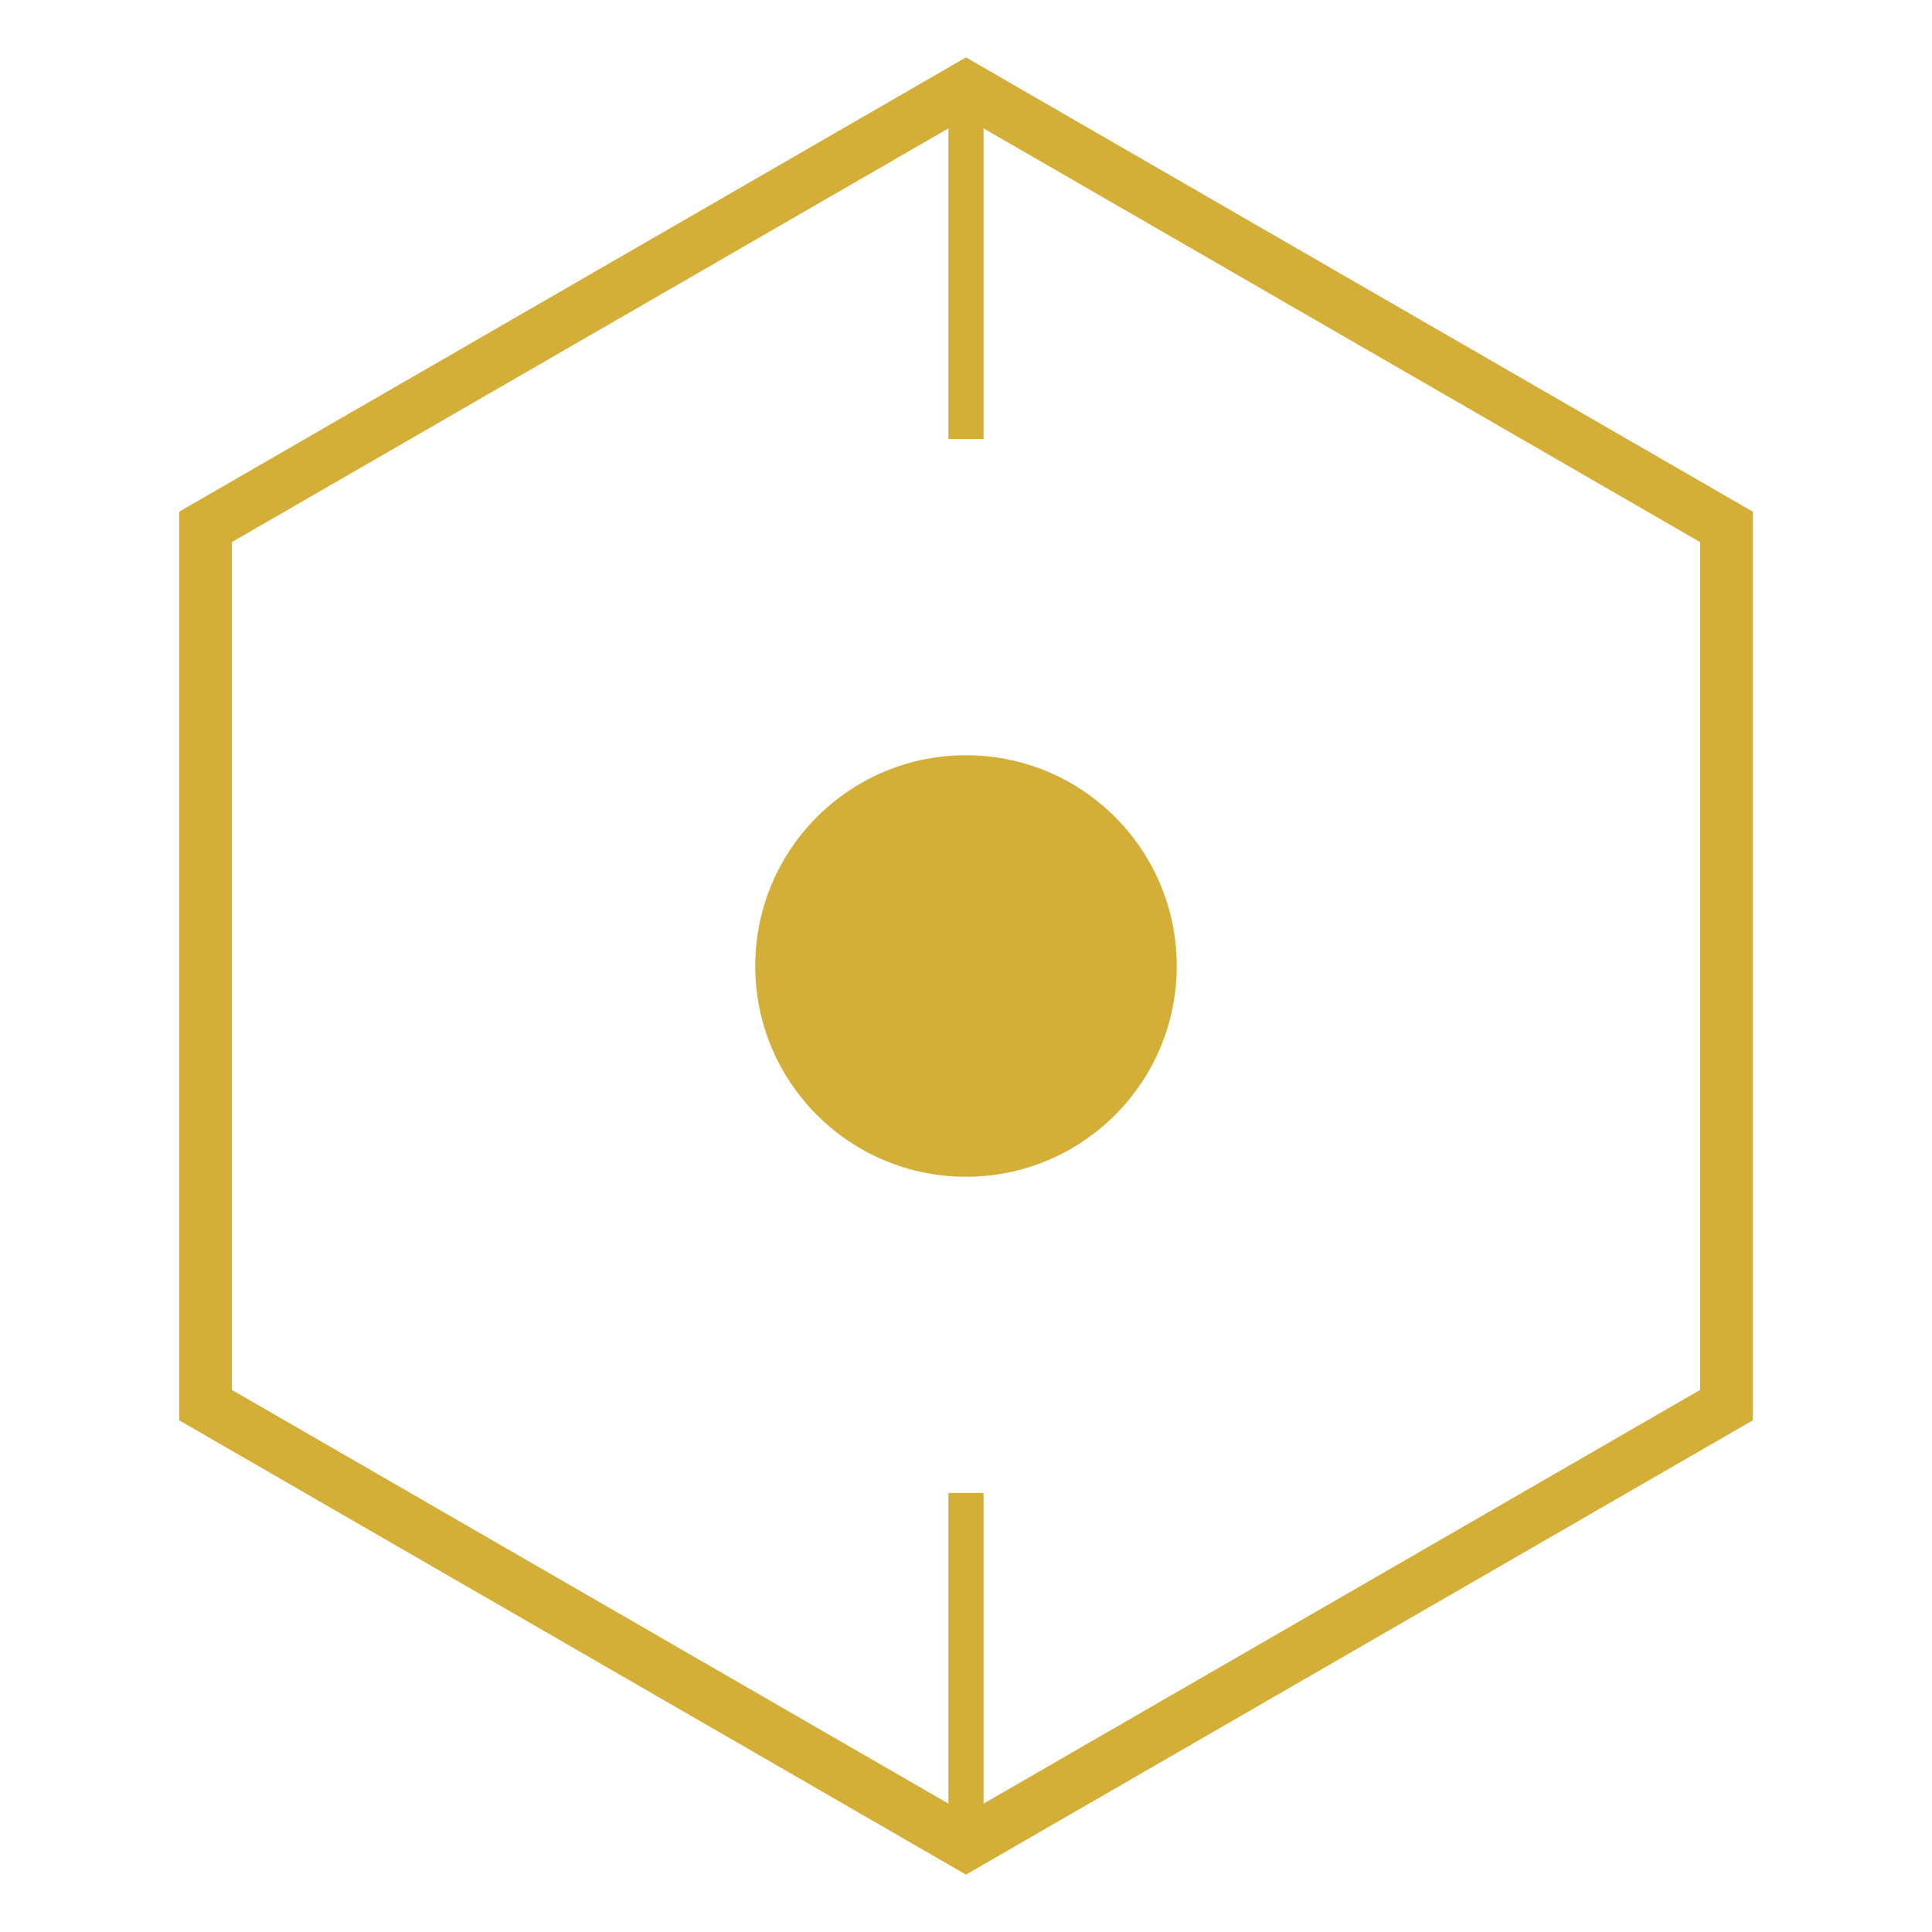
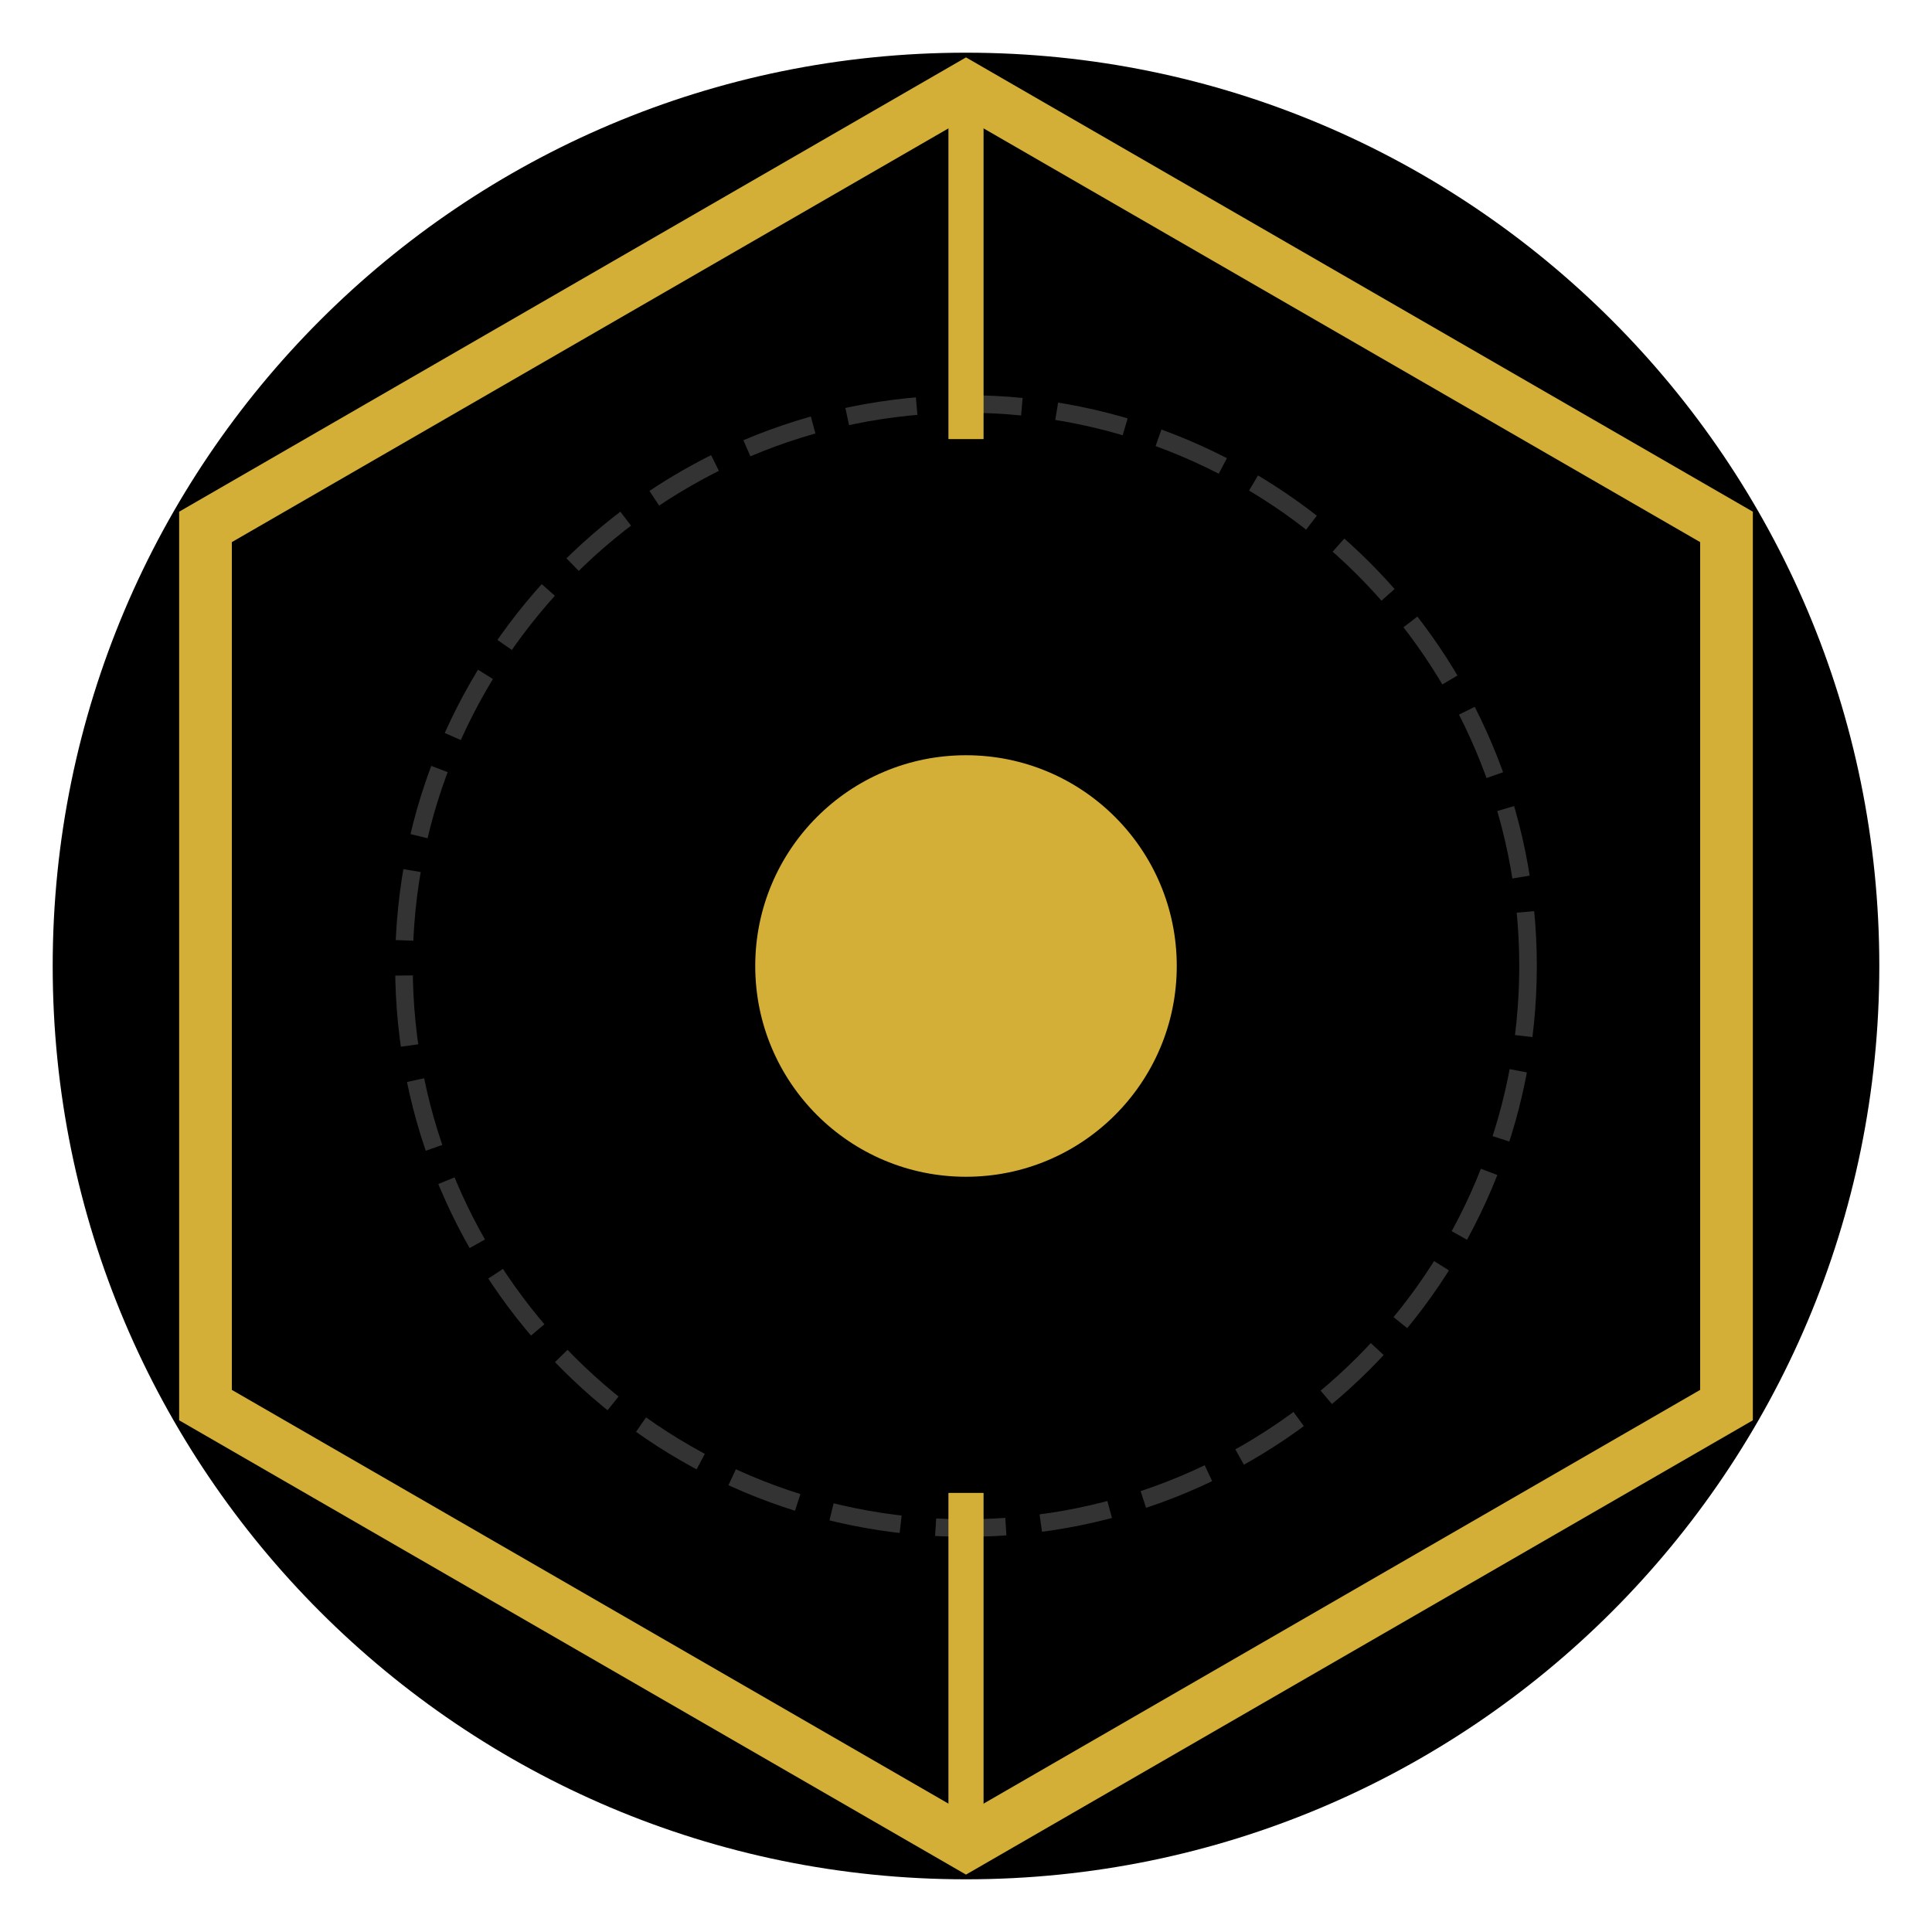
<svg xmlns="http://www.w3.org/2000/svg" width="45" height="45" viewBox="0 0 100 110" fill="none">
+   <circle cx="50" cy="55" r="52" fill="black" />
  <path d="M50 5 L93.3 30 V80 L50 105 L6.7 80 V30 L50 5Z" stroke="#d4af37" stroke-width="3" fill="none" />
  <circle cx="50" cy="55" r="32" stroke="rgba(255,255,255,0.2)" stroke-width="1" stroke-dasharray="4 2" />
  <circle cx="50" cy="55" r="12" fill="#d4af37" />
  <line x1="50" y1="5" x2="50" y2="25" stroke="#d4af37" stroke-width="2" />
  <line x1="50" y1="85" x2="50" y2="105" stroke="#d4af37" stroke-width="2" />
</svg>
